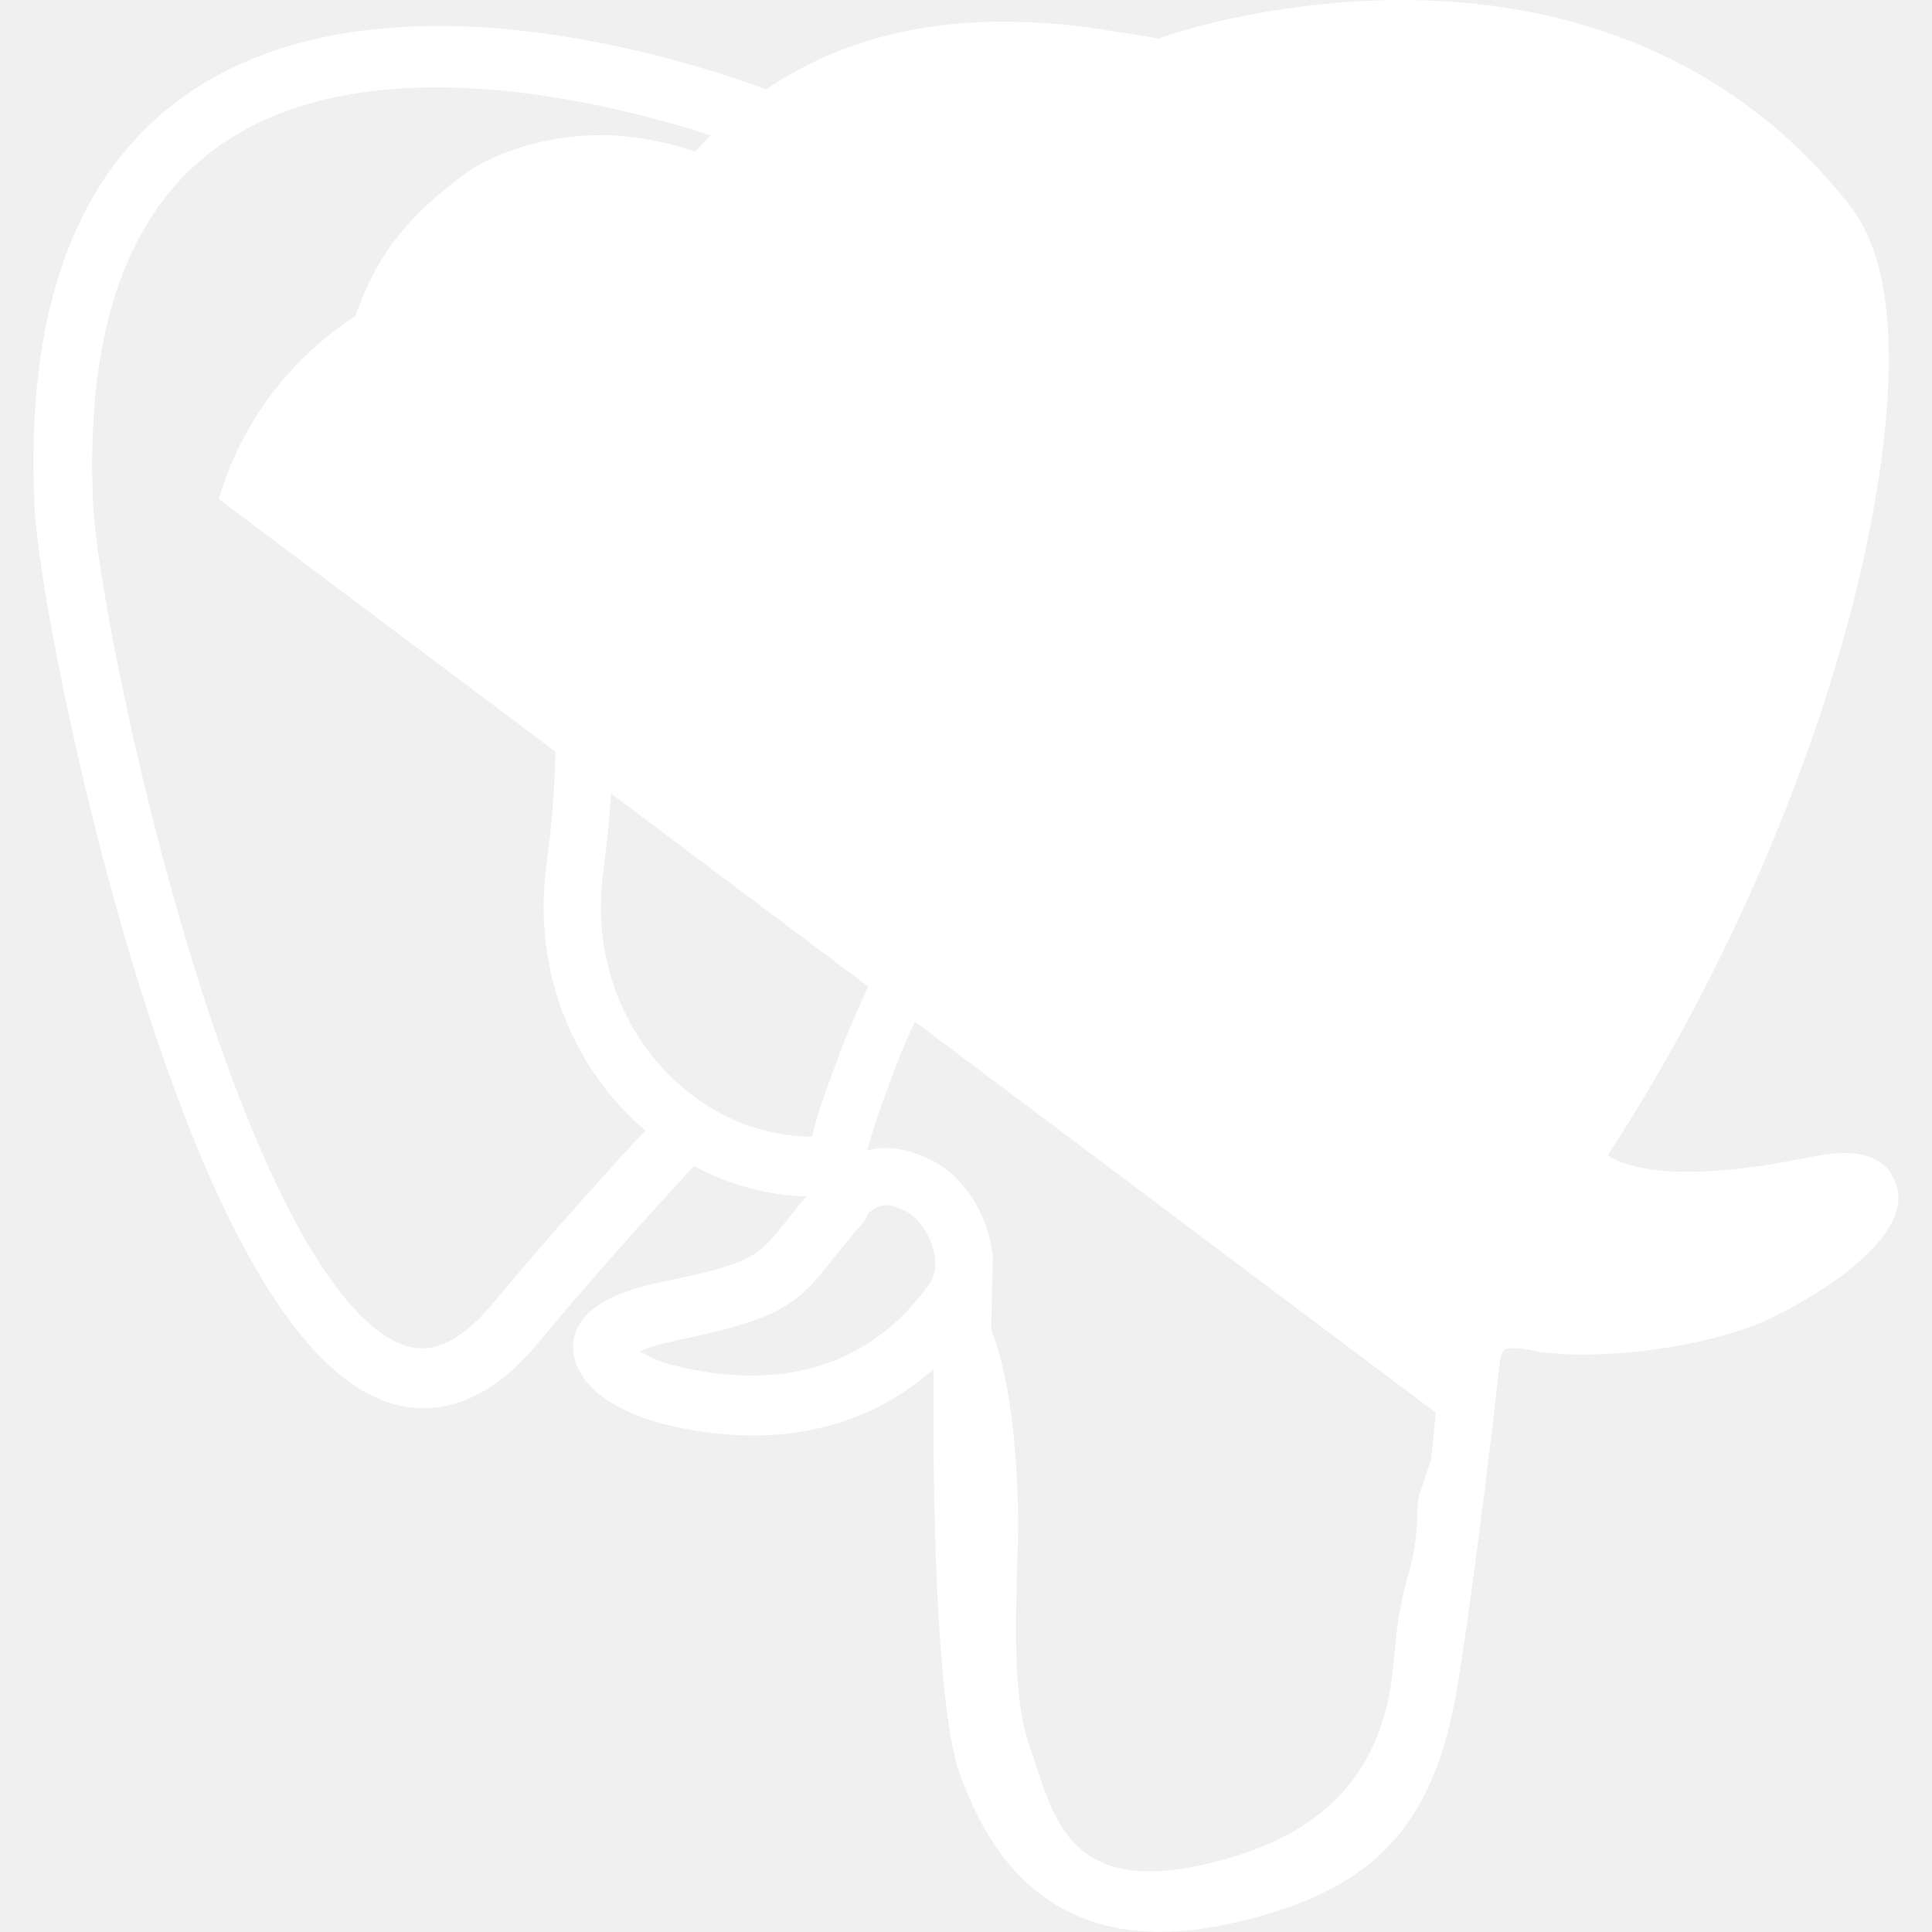
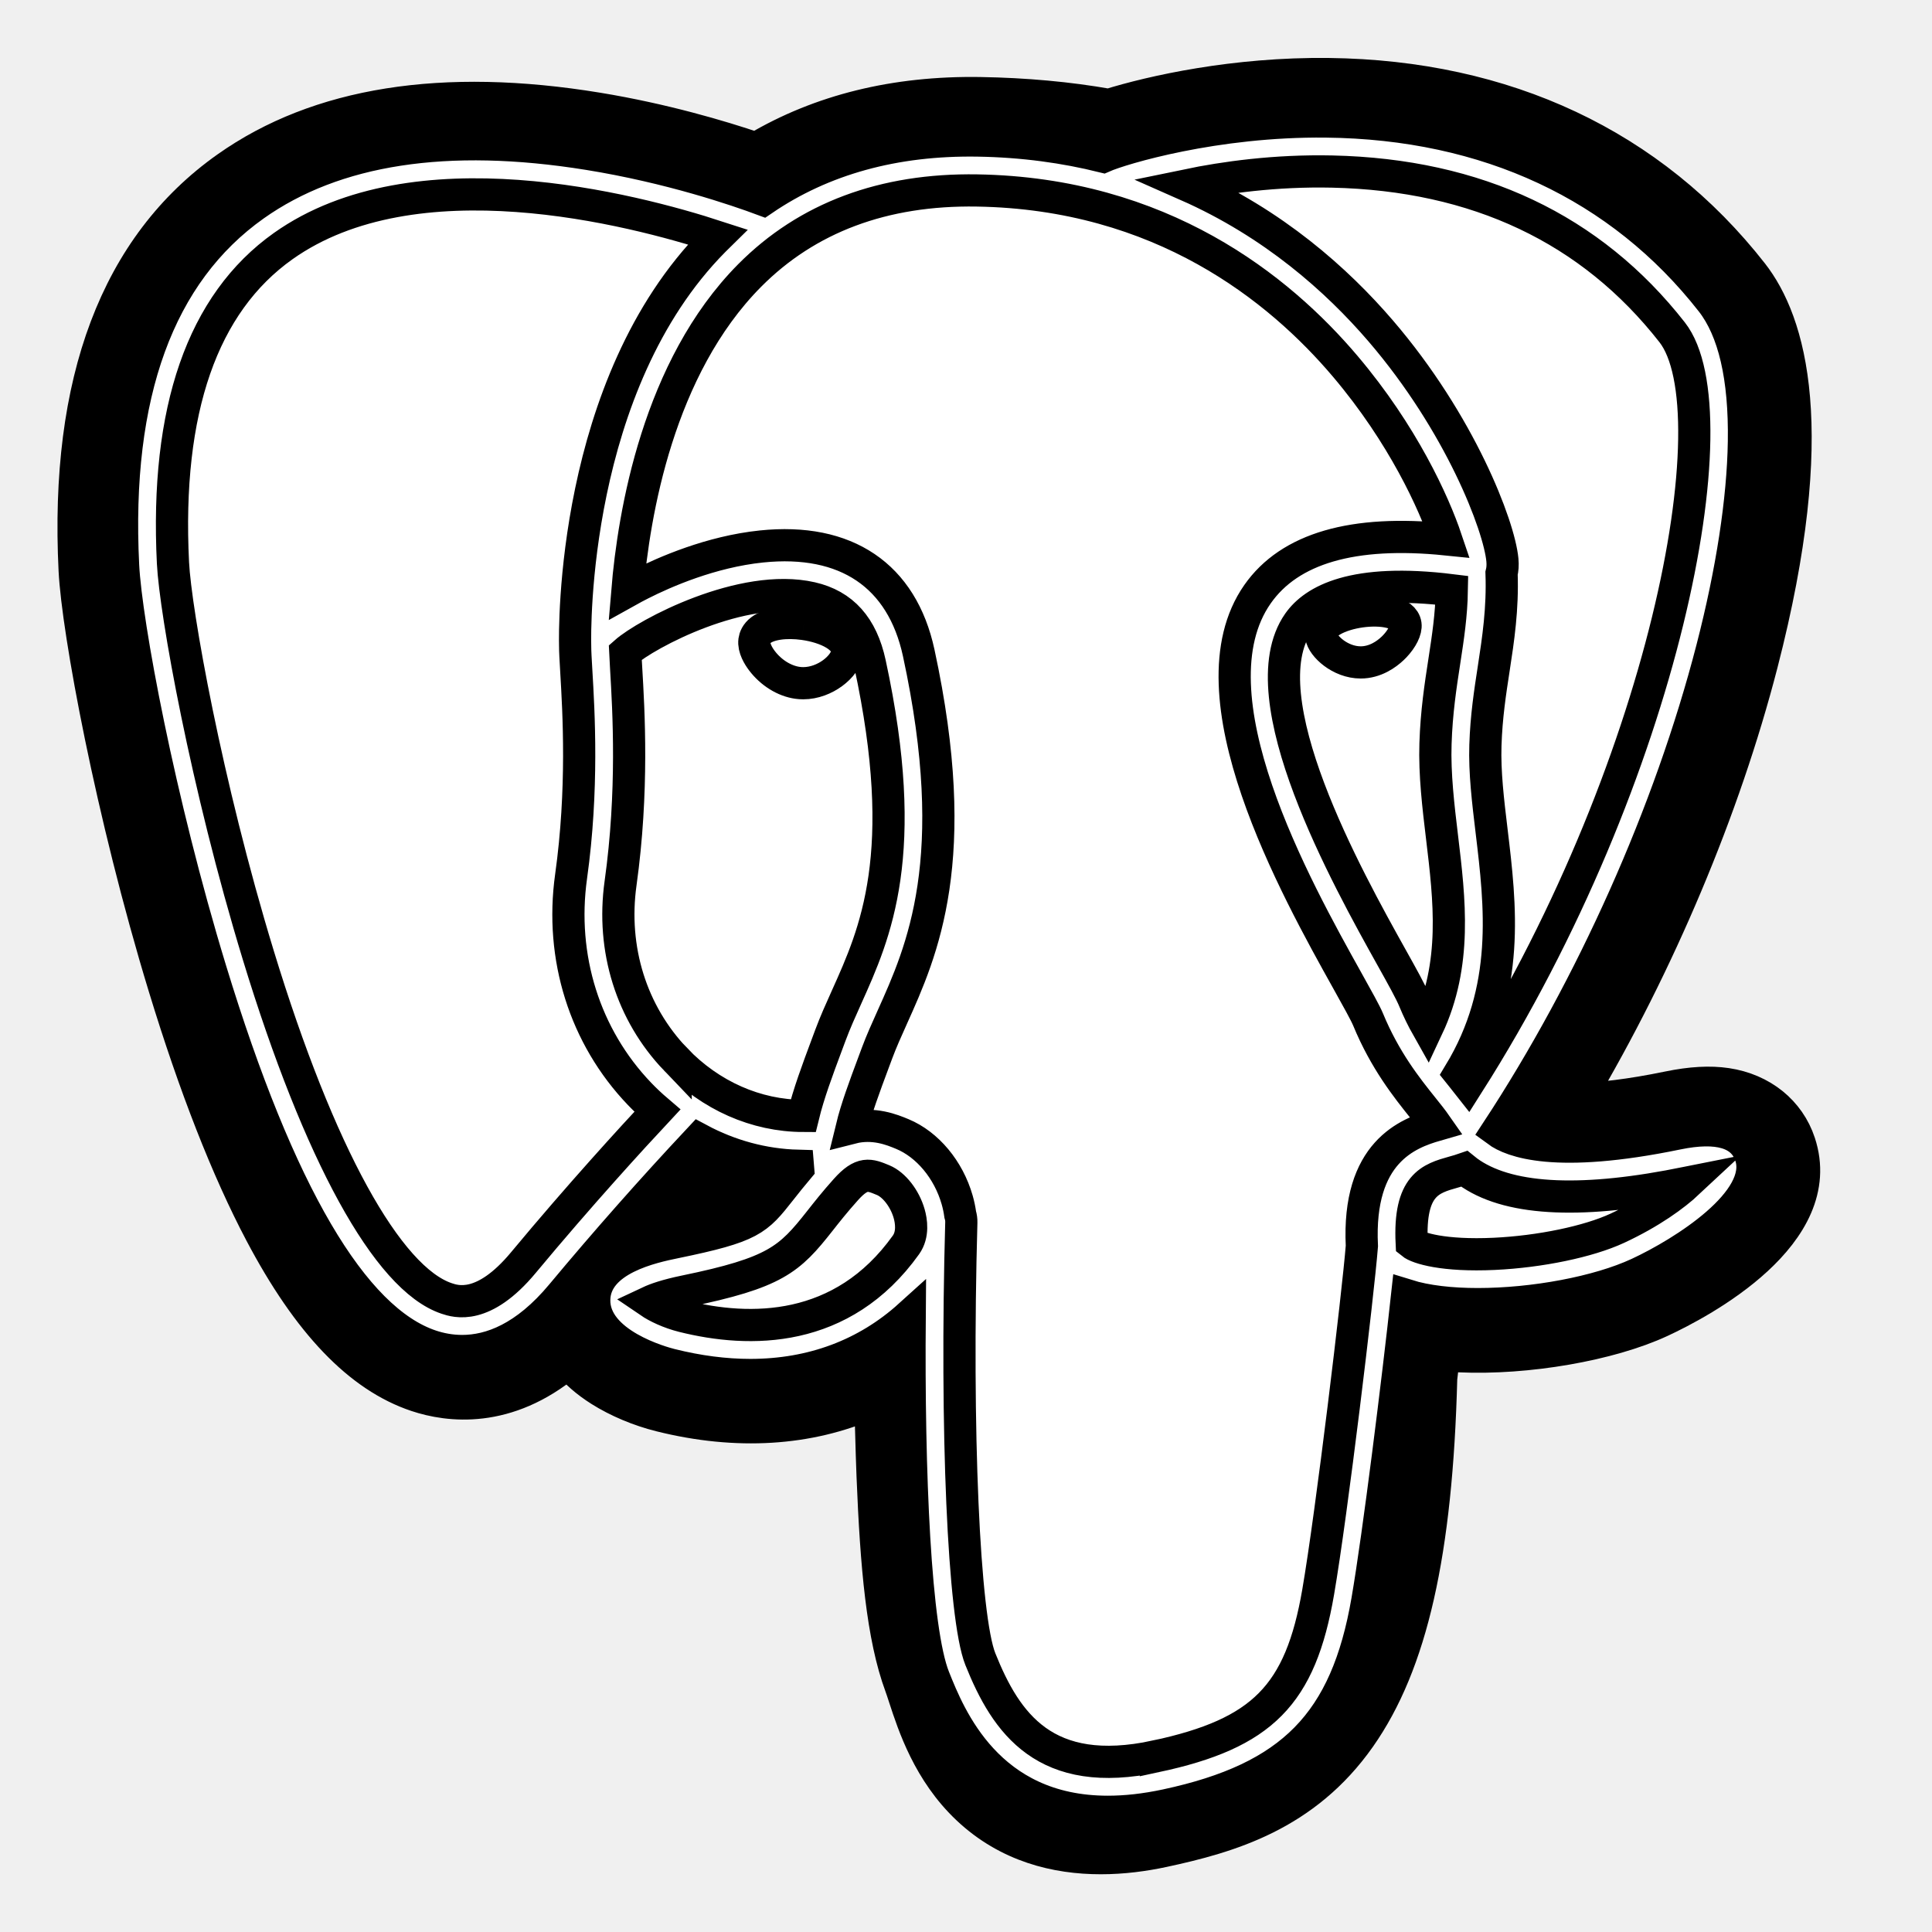
- <svg xmlns="http://www.w3.org/2000/svg" role="img" viewBox="0 0 24 24">
-   <path d="M23.559 14.723a.527.527 0 0 0-.056-.119c-.139-.263-.477-.342-1.007-.232-1.653.341-2.293.131-2.526-.019 1.342-2.048 2.445-4.522 3.041-6.83.271-1.051.798-3.524.122-4.732a1.564 1.564 0 0 0-.151-.235C21.693.909 19.801.025 17.51.001c-1.495-.016-2.771.346-3.116.479a9.449 9.449 0 0 0-.516-.082 8.044 8.044 0 0 0-1.311-.128c-1.182-.018-2.204.264-3.05.841-.857-.321-4.789-1.645-7.222.079C.936 2.153.309 3.873.43 6.304c.041.818.507 3.334 1.242 5.744.46 1.506.939 2.702 1.433 3.582.553.994 1.126 1.593 1.714 1.79.447.149 1.133.144 1.858-.728.801-.964 1.59-1.826 1.945-2.207.435.235.906.362 1.39.377a.057.057 0 0 0 0.0.004 11.031 11.031 0 0 0-.247.305c-.339.43-.409.52-1.5.744-.31.064-1.134.234-1.146.811-.003.122.033.231.092.327.227.423.922.61 1.015.633 1.335.334 2.504.092 3.371-.679-.017 2.231.077 4.417.345 5.087.221.553.762 1.905 2.469 1.904.251 0 .526-.029.83-.094 1.782-.382 2.556-1.17 2.855-2.906.15-.871.402-2.875.539-4.101.017-.07.036-.121.057-.136.001-.001.07-.047.427.031a.367.367 0 0 0 .044.007l.254.022.015.001c.847.038 1.911-.143 2.531-.431.644-.299 1.806-1.032 1.595-1.67zM2.371 11.877c-.744-2.436-1.178-4.885-1.212-5.572-.109-2.171.417-3.683 1.562-4.493 1.837-1.299 4.84-.541 6.108-.13-.003.003-.007.006-.01.009-2.024 2.044-1.976 5.536-1.971 5.75-0.0.082.007.199.016.359.035.587.1 1.68-.073 2.918-.161 1.15.194 2.276.973 3.089.081.084.165.163.252.237-.347.371-1.1 1.193-1.903 2.158-.568.682-.96.552-1.089.509-.392-.131-.813-.587-1.238-1.322-.48-.839-.964-2.032-1.415-3.513zm6.007 5.087c-.171-.043-.327-.113-.432-.177.089-.039.237-.09.483-.141 1.283-.264 1.482-.451 1.914-1.0.099-.126.212-.269.367-.443a.355.355 0 0 0 .074-.13c.171-.151.272-.11.437-.042.156.065.308.26.369.475.029.102.062.294-.045.444-.904 1.266-2.222 1.249-3.168 1.013zm2.094-3.988-.052.141c-.133.357-.257.688-.333 1.003-.667-.002-1.317-.287-1.81-.802-.628-.655-.913-1.566-.782-2.5.183-1.308.115-2.447.079-3.059-.005-.086-.009-.161-.012-.22.296-.262 1.666-.996 2.643-.772.446.102.718.406.831.928.585 2.704.077 3.831-.33 4.736-.084.187-.163.363-.231.545zm7.364 4.572c-.017.177-.036.376-.062.596l-.146.438a.355.355 0 0 0-.018.108c-.006.475-.054.649-.115.869-.063.229-.135.489-.179 1.058-.11 1.414-.878 2.227-2.417 2.557-1.516.325-1.784-.497-2.021-1.222a6.582 6.582 0 0 0-.077-.227c-.215-.586-.191-1.412-.157-2.555.017-.561-.025-1.901-.33-2.646.004-.293.011-.591.019-.892a.353.353 0 0 0-.015-.113 1.493 1.493 0 0 0-.044-.208c-.123-.428-.421-.787-.78-.935-.142-.059-.404-.167-.718-.087.067-.276.183-.588.309-.925l.053-.142c.059-.16.134-.326.213-.501.426-.948 1.011-2.245.377-5.177-.237-1.098-1.03-1.634-2.232-1.51-.721.075-1.38.365-1.709.532a5.672 5.672 0 0 0-.196.104c.092-1.106.439-3.174 1.736-4.482a4.031 4.031 0 0 0-1.749-.509c-.685-.015-1.302.154-1.771.455-.739.546-1.122 1.019-1.394 1.795a4.069 4.069 0 0 0-1.696 2.27z" fill="#ffffff" />
+ <svg xmlns="http://www.w3.org/2000/svg" width="199px" height="199px" viewBox="-10.56 -10.56 285.12 285.12" preserveAspectRatio="xMinYMin meet" fill="#000000" stroke="#000000" stroke-width="4.752">
+   <g id="SVGRepo_bgCarrier" stroke-width="0" />
+   <g id="SVGRepo_tracerCarrier" stroke-linecap="round" stroke-linejoin="round" />
+   <g id="SVGRepo_iconCarrier">
+     <path d="M255.008 158.086c-1.535-4.649-5.556-7.887-10.756-8.664-2.452-.366-5.26-.21-8.583.475-5.792 1.195-10.089 1.65-13.225 1.738 11.837-19.985 21.462-42.775 27.003-64.228 8.96-34.689 4.172-50.492-1.423-57.64C233.217 10.847 211.614.683 185.552.372c-13.903-.17-26.108 2.575-32.475 4.549-5.928-1.046-12.302-1.63-18.99-1.738-12.537-.2-23.614 2.533-33.079 8.15-5.24-1.772-13.65-4.27-23.362-5.864-22.842-3.75-41.252-.828-54.718 8.685C6.622 25.672-.937 45.684.461 73.634c.444 8.874 5.408 35.874 13.224 61.48 4.492 14.718 9.282 26.94 14.237 36.33 7.027 13.315 14.546 21.156 22.987 23.972 4.731 1.576 13.327 2.68 22.368-4.85 1.146 1.388 2.675 2.767 4.704 4.048 2.577 1.625 5.728 2.953 8.875 3.74 11.341 2.835 21.964 2.126 31.027-1.848.056 1.612.099 3.152.135 4.482.06 2.157.12 4.272.199 6.25.537 13.374 1.447 23.773 4.143 31.049.148.4.347 1.01.557 1.657 1.345 4.118 3.594 11.012 9.316 16.411 5.925 5.593 13.092 7.308 19.656 7.308 3.292 0 6.433-.432 9.188-1.022 9.82-2.105 20.973-5.311 29.041-16.799 7.628-10.86 11.336-27.217 12.007-52.99.087-.729.167-1.425.244-2.088l.16-1.362 1.797.158.463.031c10.002.456 22.232-1.665 29.743-5.154 5.935-2.754 24.954-12.795 20.476-26.351" />
+     <path d="M237.906 160.722c-29.74 6.135-31.785-3.934-31.785-3.934 31.4-46.593 44.527-105.736 33.2-120.211-30.904-39.485-84.399-20.811-85.292-20.327l-.287.052c-5.876-1.22-12.451-1.946-19.842-2.067-13.456-.22-23.664 3.528-31.41 9.402 0 0-95.43-39.314-90.991 49.444.944 18.882 27.064 142.873 58.218 105.422 11.387-13.695 22.39-25.274 22.39-25.274 5.464 3.63 12.006 5.482 18.864 4.817l.533-.452c-.166 1.7-.09 3.363.213 5.332-8.026 8.967-5.667 10.541-21.711 13.844-16.235 3.346-6.698 9.302-.471 10.86 7.549 1.887 25.013 4.561 36.813-11.958l-.47 1.885c3.144 2.519 5.352 16.383 4.982 28.952-.37 12.568-.617 21.197 1.86 27.937 2.479 6.74 4.948 21.905 26.04 17.386 17.623-3.777 26.756-13.564 28.027-29.89.901-11.606 2.942-9.89 3.07-20.267l1.637-4.912c1.887-15.733.3-20.809 11.157-18.448l2.64.232c7.99.363 18.45-1.286 24.589-4.139 13.218-6.134 21.058-16.377 8.024-13.686h.002" fill="#FFFF" />
+     <path d="M108.076 81.525c-2.68-.373-5.107-.028-6.335.902-.69.523-.904 1.129-.962 1.546-.154 1.105.62 2.327 1.096 2.957 1.346 1.784 3.312 3.01 5.258 3.28.282.04.563.058.842.058 3.245 0 6.196-2.527 6.456-4.392.325-2.336-3.066-3.893-6.355-4.35M196.86 81.599c-.256-1.831-3.514-2.353-6.606-1.923-3.088.43-6.082 1.824-5.832 3.659.2 1.427 2.777 3.863 5.827 3.863.258 0 .518-.017.78-.054 2.036-.282 3.53-1.575 4.24-2.32 1.08-1.136 1.706-2.402 1.591-3.225" fill="#FFFF" />
+     <path d="M247.802 160.025c-1.134-3.429-4.784-4.532-10.848-3.28-18.005 3.716-24.453 1.142-26.57-.417 13.995-21.32 25.508-47.092 31.719-71.137 2.942-11.39 4.567-21.968 4.7-30.59.147-9.463-1.465-16.417-4.789-20.665-13.402-17.125-33.072-26.311-56.882-26.563-16.369-.184-30.199 4.005-32.88 5.183-5.646-1.404-11.801-2.266-18.502-2.376-12.288-.199-22.91 2.743-31.704 8.74-3.82-1.422-13.692-4.811-25.765-6.756-20.872-3.36-37.458-.814-49.294 7.571-14.123 10.006-20.643 27.892-19.38 53.16.425 8.501 5.269 34.653 12.913 59.698 10.062 32.964 21 51.625 32.508 55.464 1.347.449 2.9.763 4.613.763 4.198 0 9.345-1.892 14.7-8.33a529.832 529.832 0 0 1 20.261-22.926c4.524 2.428 9.494 3.784 14.577 3.92.01.133.023.266.035.398a117.66 117.66 0 0 0-2.57 3.175c-3.522 4.471-4.255 5.402-15.592 7.736-3.225.666-11.79 2.431-11.916 8.435-.136 6.56 10.125 9.315 11.294 9.607 4.074 1.02 7.999 1.523 11.742 1.523 9.103 0 17.114-2.992 23.516-8.781-.197 23.386.778 46.43 3.586 53.451 2.3 5.748 7.918 19.795 25.664 19.794 2.604 0 5.47-.303 8.623-.979 18.521-3.97 26.564-12.156 29.675-30.203 1.665-9.645 4.522-32.676 5.866-45.03 2.836.885 6.487 1.29 10.434 1.289 8.232 0 17.731-1.749 23.688-4.514 6.692-3.108 18.768-10.734 16.578-17.36zm-44.106-83.48c-.061 3.647-.563 6.958-1.095 10.414-.573 3.717-1.165 7.56-1.314 12.225-.147 4.54.42 9.26.968 13.825 1.108 9.22 2.245 18.712-2.156 28.078a36.508 36.508 0 0 1-1.95-4.009c-.547-1.326-1.735-3.456-3.38-6.404-6.399-11.476-21.384-38.35-13.713-49.316 2.285-3.264 8.084-6.62 22.64-4.813zm-17.644-61.787c21.334.471 38.21 8.452 50.158 23.72 9.164 11.711-.927 64.998-30.14 110.969a171.33 171.33 0 0 0-.886-1.117l-.37-.462c7.549-12.467 6.073-24.802 4.759-35.738-.54-4.488-1.05-8.727-.92-12.709.134-4.22.692-7.84 1.232-11.34.663-4.313 1.338-8.776 1.152-14.037.139-.552.195-1.204.122-1.978-.475-5.045-6.235-20.144-17.975-33.81-6.422-7.475-15.787-15.84-28.574-21.482 5.5-1.14 13.021-2.203 21.442-2.016zM66.674 175.778c-5.9 7.094-9.974 5.734-11.314 5.288-8.73-2.912-18.86-21.364-27.791-50.624-7.728-25.318-12.244-50.777-12.602-57.916-1.128-22.578 4.345-38.313 16.268-46.769 19.404-13.76 51.306-5.524 64.125-1.347-.184.182-.376.352-.558.537-21.036 21.244-20.537 57.54-20.485 59.759-.002.856.07 2.068.168 3.735.362 6.105 1.036 17.467-.764 30.334-1.672 11.957 2.014 23.66 10.111 32.109a36.275 36.275 0 0 0 2.617 2.468c-3.604 3.86-11.437 12.396-19.775 22.426zm22.479-29.993c-6.526-6.81-9.49-16.282-8.133-25.99 1.9-13.592 1.199-25.43.822-31.79-.053-.89-.1-1.67-.127-2.285 3.073-2.725 17.314-10.355 27.47-8.028 4.634 1.061 7.458 4.217 8.632 9.645 6.076 28.103.804 39.816-3.432 49.229-.873 1.939-1.698 3.772-2.402 5.668l-.546 1.466c-1.382 3.706-2.668 7.152-3.465 10.424-6.938-.02-13.687-2.984-18.819-8.34zm1.065 37.9c-2.026-.506-3.848-1.385-4.917-2.114.893-.42 2.482-.992 5.238-1.56 13.337-2.745 15.397-4.683 19.895-10.394 1.031-1.31 2.2-2.794 3.819-4.602l.002-.002c2.411-2.7 3.514-2.242 5.514-1.412 1.621.67 3.2 2.702 3.84 4.938.303 1.056.643 3.06-.47 4.62-9.396 13.156-23.088 12.987-32.921 10.526zm69.799 64.952c-16.316 3.496-22.093-4.829-25.9-14.346-2.457-6.144-3.665-33.85-2.808-64.447.011-.407-.047-.8-.159-1.17a15.444 15.444 0 0 0-.456-2.162c-1.274-4.452-4.379-8.176-8.104-9.72-1.48-.613-4.196-1.738-7.46-.903.696-2.868 1.903-6.107 3.212-9.614l.549-1.475c.618-1.663 1.394-3.386 2.214-5.21 4.433-9.848 10.504-23.337 3.915-53.81-2.468-11.414-10.71-16.988-23.204-15.693-7.49.775-14.343 3.797-17.761 5.53-.735.372-1.407.732-2.035 1.082.954-11.5 4.558-32.992 18.04-46.59 8.489-8.56 19.794-12.788 33.568-12.56 27.14.444 44.544 14.372 54.366 25.979 8.464 10.001 13.047 20.076 14.876 25.51-13.755-1.399-23.11 1.316-27.852 8.096-10.317 14.748 5.644 43.372 13.315 57.129 1.407 2.521 2.621 4.7 3.003 5.626 2.498 6.054 5.732 10.096 8.093 13.046.724.904 1.426 1.781 1.96 2.547-4.166 1.201-11.649 3.976-10.967 17.847-.55 6.96-4.461 39.546-6.448 51.059-2.623 15.21-8.22 20.875-23.957 24.25zm68.104-77.936c-4.26 1.977-11.389 3.46-18.161 3.779-7.48.35-11.288-.838-12.184-1.569-.42-8.644 2.797-9.547 6.202-10.503.535-.15 1.057-.297 1.561-.473.313.255.656.508 1.032.756 6.012 3.968 16.735 4.396 31.874 1.271l.166-.033c-2.042 1.909-5.536 4.471-10.49 6.772z" fill="#FFFF" />
+   </g>
</svg>
